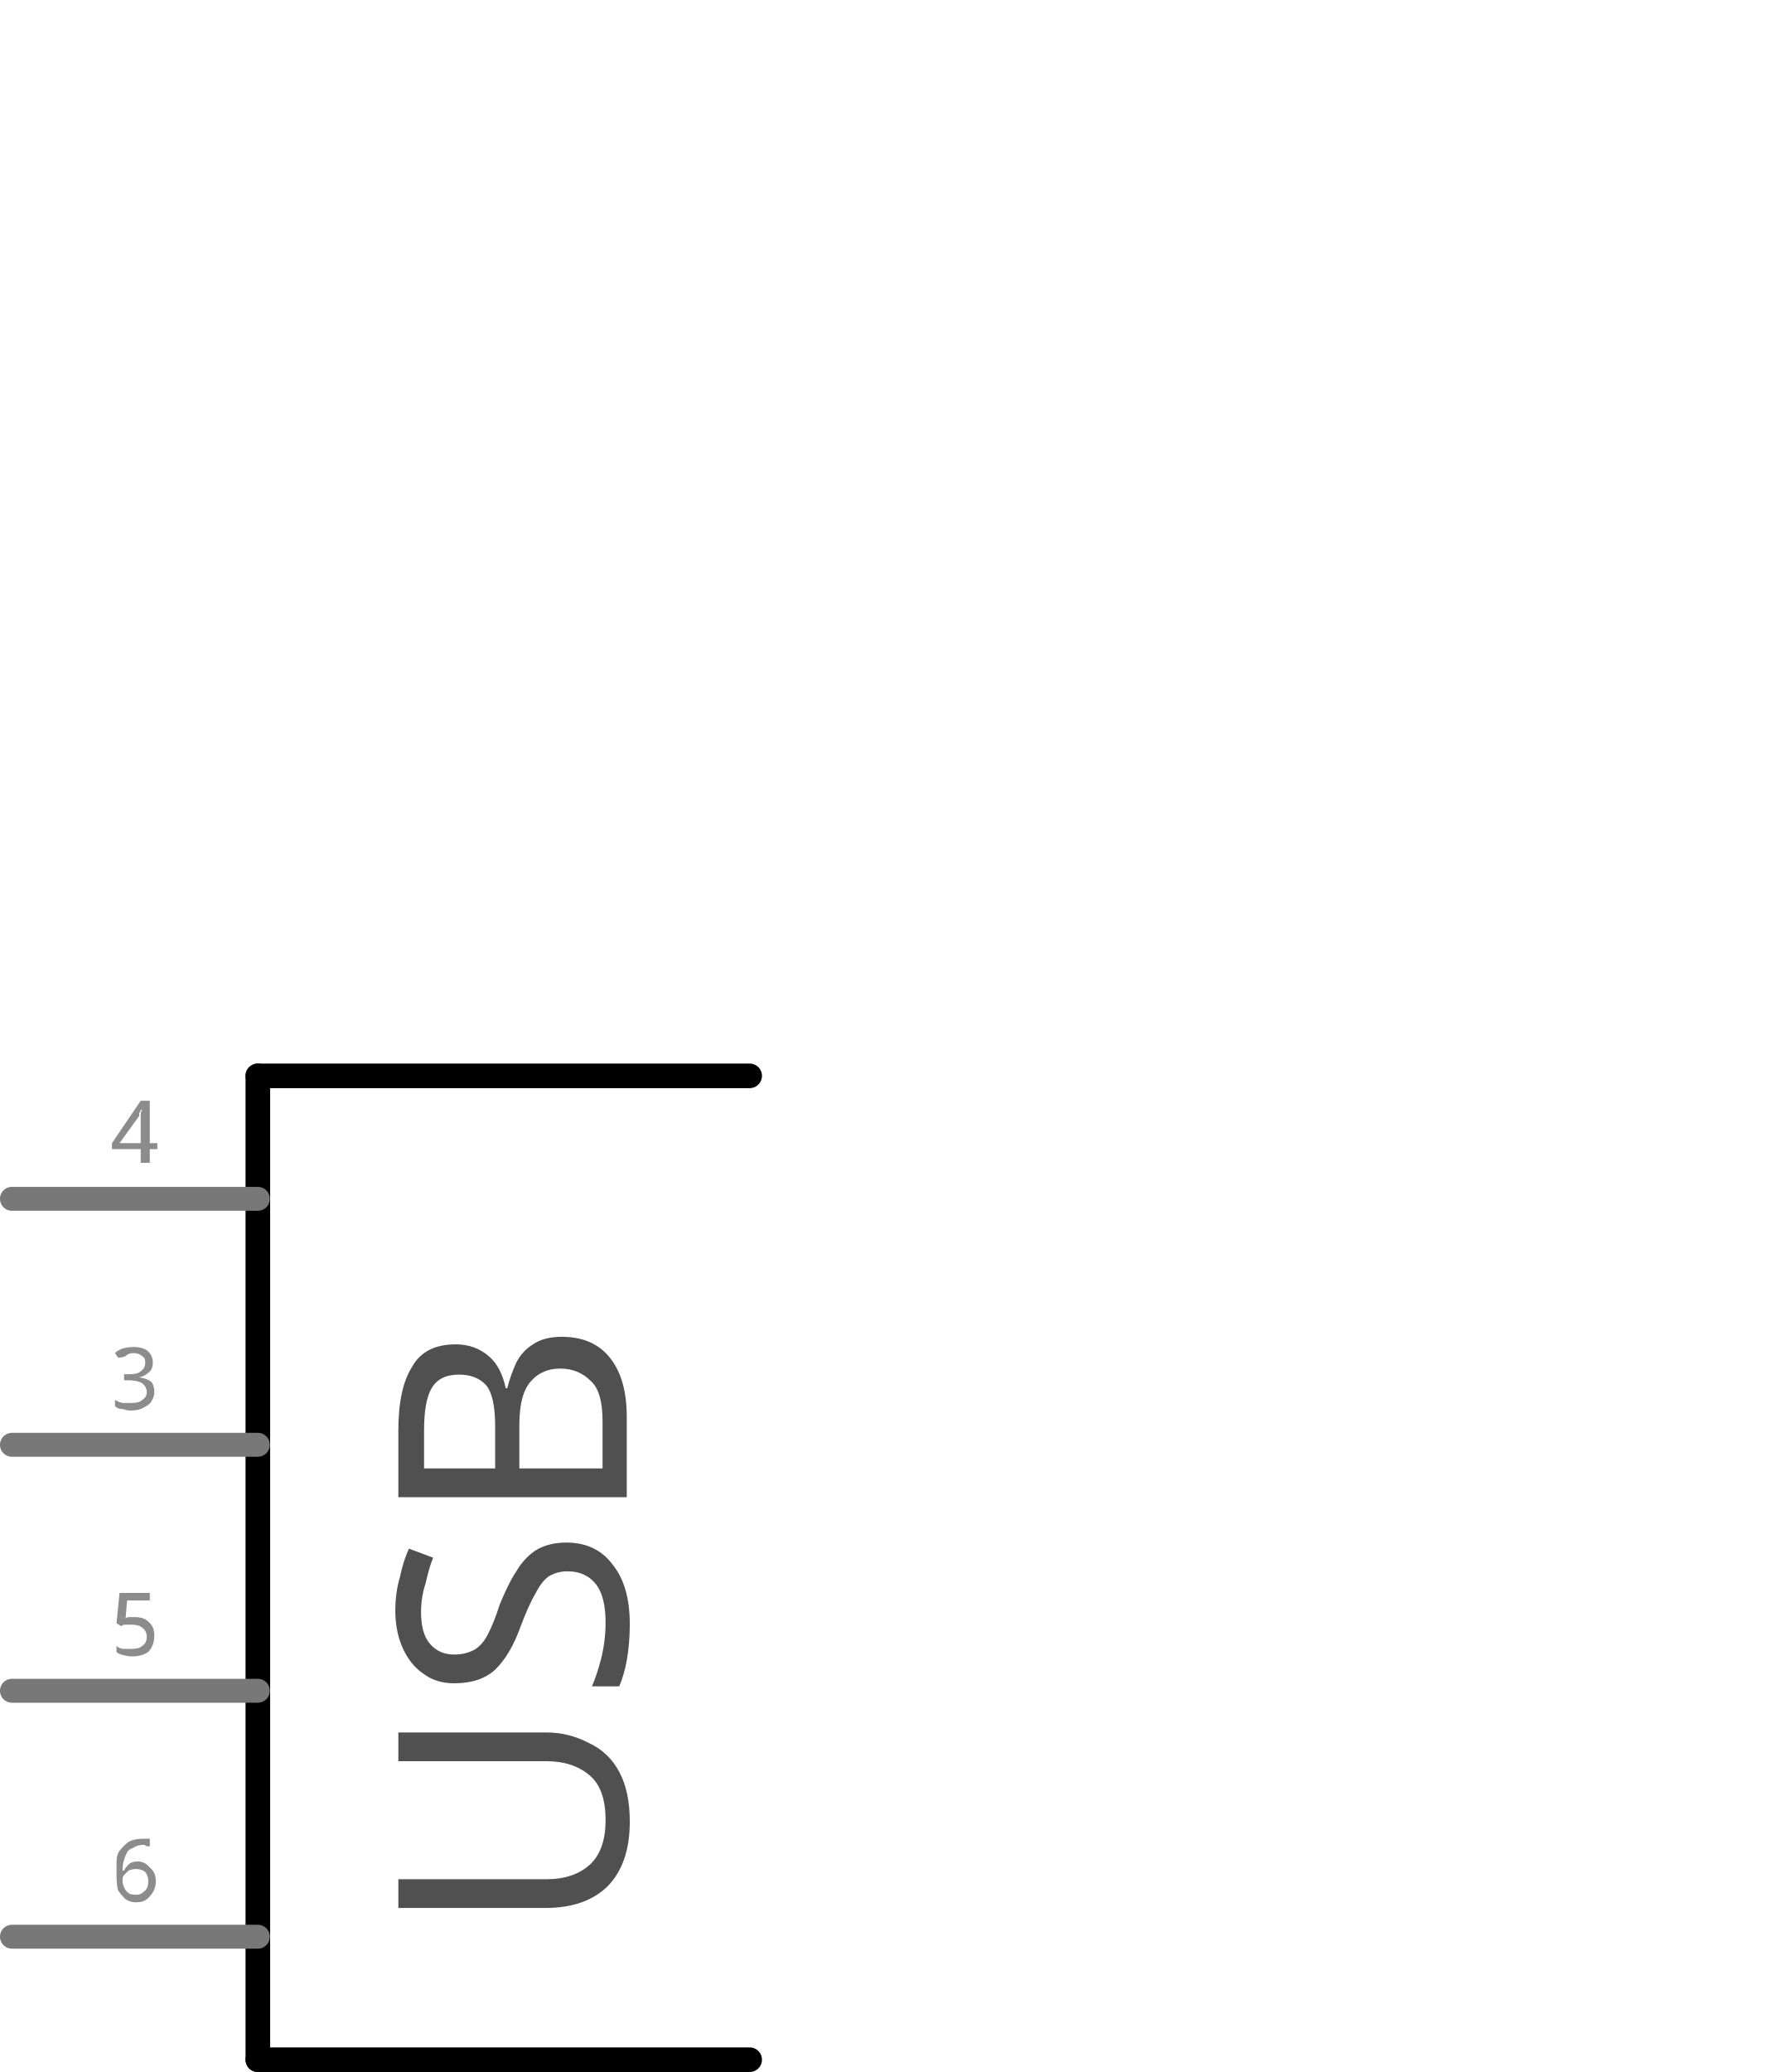
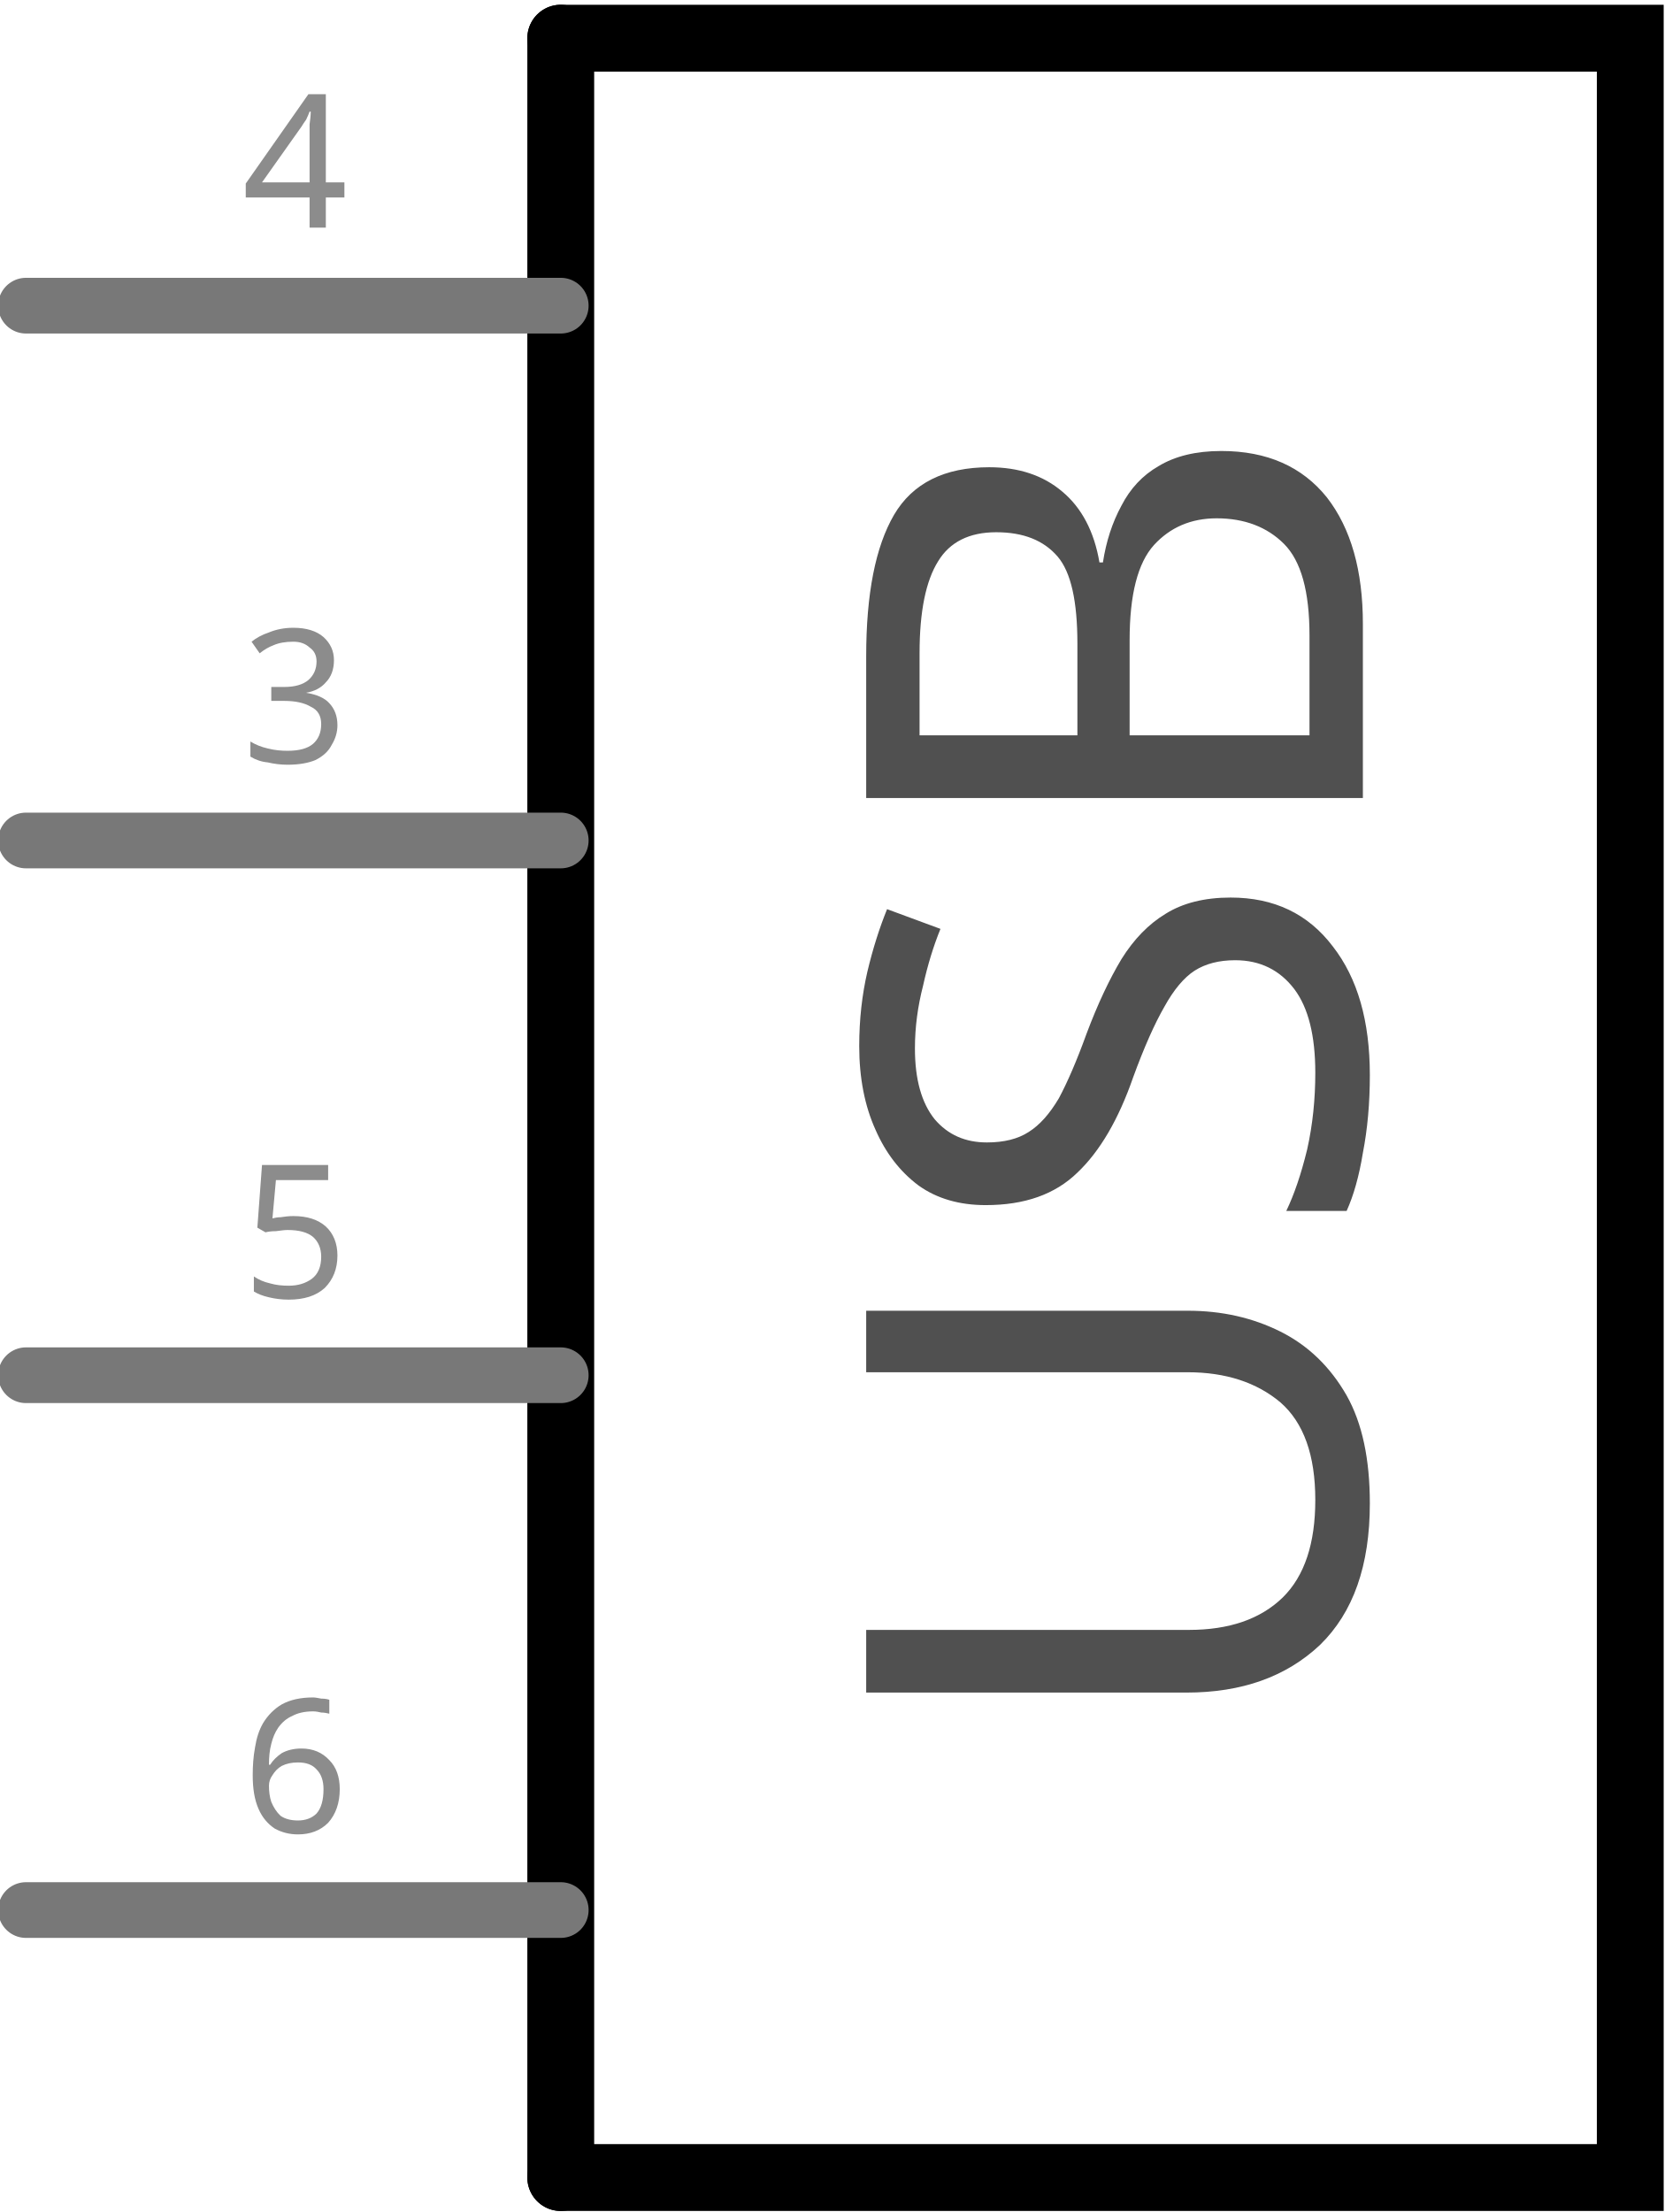
- <svg xmlns="http://www.w3.org/2000/svg" version="1.2" baseProfile="tiny" x="0in" y="0in" width="0.727in" height="0.842in" viewBox="0 0 18.474 21.397">
+ <svg xmlns="http://www.w3.org/2000/svg" version="1.2" baseProfile="tiny" id="Layer_1" x="0px" y="0px" width="22.417px" height="29.779px" viewBox="0 0 22.417 29.779" xml:space="preserve">
  <g id="schematic">
-     <line class="other" x1="7.743" y1="11.11" x2="2.663" y2="11.11" stroke="#000000" stroke-width="0.254" stroke-linecap="round" />
-     <line class="other" x1="2.663" y1="11.11" x2="2.663" y2="21.27" stroke="#000000" stroke-width="0.254" stroke-linecap="round" />
-     <line class="other" x1="2.663" y1="21.27" x2="7.743" y2="21.27" stroke="#000000" stroke-width="0.254" stroke-linecap="round" />
+     <polyline fill="none" stroke="#000000" stroke-width="0.9" stroke-linecap="round" points="7.55,29.315 21.95,29.315 21.95,0.514    7.55,0.514  " />
+     <line fill="none" stroke="#000000" stroke-width="0.9" stroke-linecap="round" x1="7.55" y1="0.514" x2="7.55" y2="29.315" />
    <g transform="translate(6.47347,20)">
      <g transform="rotate(270)">
-         <text class="text" font-family="OCRA" stroke="none" stroke-width="0" fill="#505050" font-size="3.302" x="0" y="0" text-anchor="start">USB</text>
+         <text transform="matrix(1 0 0 1 -3.6301 11.8764)" fill="#505050" font-family="'DroidSans'" font-size="9.36">USB</text>
      </g>
    </g>
-     <line class="pin" id="connector3pin" connectorname="D+" x1="0.123" y1="12.38" x2="2.663" y2="12.38" stroke="#787878" stroke-width="0.247" stroke-linecap="round" />
-     <rect class="terminal" id="connector3terminal" x="0.123" y="12.38" width="0" height="0" stroke="none" stroke-width="0" fill="none" />
-     <text class="text" font-family="'Droid Sans'" stroke="none" stroke-width="0" fill="#8c8c8c" font-size="0.882" x="1.393" y="12.01" text-anchor="middle">4</text>
-     <line class="pin" id="connector2pin" connectorname="D-" x1="0.123" y1="14.92" x2="2.663" y2="14.92" stroke="#787878" stroke-width="0.247" stroke-linecap="round" />
-     <rect class="terminal" id="connector2terminal" x="0.123" y="14.92" width="0" height="0" stroke="none" stroke-width="0" fill="none" />
-     <text class="text" font-family="'Droid Sans'" stroke="none" stroke-width="0" fill="#8c8c8c" font-size="0.882" x="1.393" y="14.55" text-anchor="middle">3</text>
-     <line class="pin" id="connector4pin" connectorname="VBUS" x1="0.123" y1="17.46" x2="2.663" y2="17.46" stroke="#787878" stroke-width="0.247" stroke-linecap="round" />
-     <rect class="terminal" id="connector4terminal" x="0.123" y="17.46" width="0" height="0" stroke="none" stroke-width="0" fill="none" />
-     <text class="text" font-family="'Droid Sans'" stroke="none" stroke-width="0" fill="#8c8c8c" font-size="0.882" x="1.393" y="17.09" text-anchor="middle">5</text>
-     <line class="pin" id="connector5pin" connectorname="GND" x1="0.123" y1="20" x2="2.663" y2="20" stroke="#787878" stroke-width="0.247" stroke-linecap="round" />
-     <rect class="terminal" id="connector5terminal" x="0.123" y="20" width="0" height="0" stroke="none" stroke-width="0" fill="none" />
-     <text class="text" font-family="'Droid Sans'" stroke="none" stroke-width="0" fill="#8c8c8c" font-size="0.882" x="1.393" y="19.63" text-anchor="middle">6</text>
+     <line id="connector3pin" fill="none" stroke="#787878" stroke-width="0.75" stroke-linecap="round" x1="0.35" y1="4.115" x2="7.55" y2="4.115" />
+     <rect id="connector3terminal" x="0.35" y="4.115" fill="none" width="0" height="0" />
+     <text transform="matrix(1 0 0 1 3.262 3.0647)" fill="#8C8C8C" font-family="'DroidSans'" font-size="2.5">4</text>
+     <line id="connector2pin" fill="none" stroke="#787878" stroke-width="0.75" stroke-linecap="round" x1="0.35" y1="11.315" x2="7.55" y2="11.315" />
+     <rect id="connector2terminal" x="0.35" y="11.315" fill="none" width="0" height="0" />
+     <text transform="matrix(1 0 0 1 3.262 10.2639)" fill="#8C8C8C" font-family="'DroidSans'" font-size="2.5">3</text>
+     <line id="connector4pin" fill="none" stroke="#787878" stroke-width="0.75" stroke-linecap="round" x1="0.35" y1="18.514" x2="7.55" y2="18.514" />
+     <rect id="connector4terminal" x="0.35" y="18.514" fill="none" width="0" height="0.001" />
+     <text transform="matrix(1 0 0 1 3.262 17.4651)" fill="#8C8C8C" font-family="'DroidSans'" font-size="2.5">5</text>
+     <line id="connector5pin" fill="none" stroke="#787878" stroke-width="0.75" stroke-linecap="round" x1="0.35" y1="25.714" x2="7.55" y2="25.714" />
+     <rect id="connector5terminal" x="0.35" y="25.714" fill="none" width="0" height="0.001" />
+     <text transform="matrix(1 0 0 1 3.262 24.6643)" fill="#8C8C8C" font-family="'DroidSans'" font-size="2.5">6</text>
  </g>
</svg>
